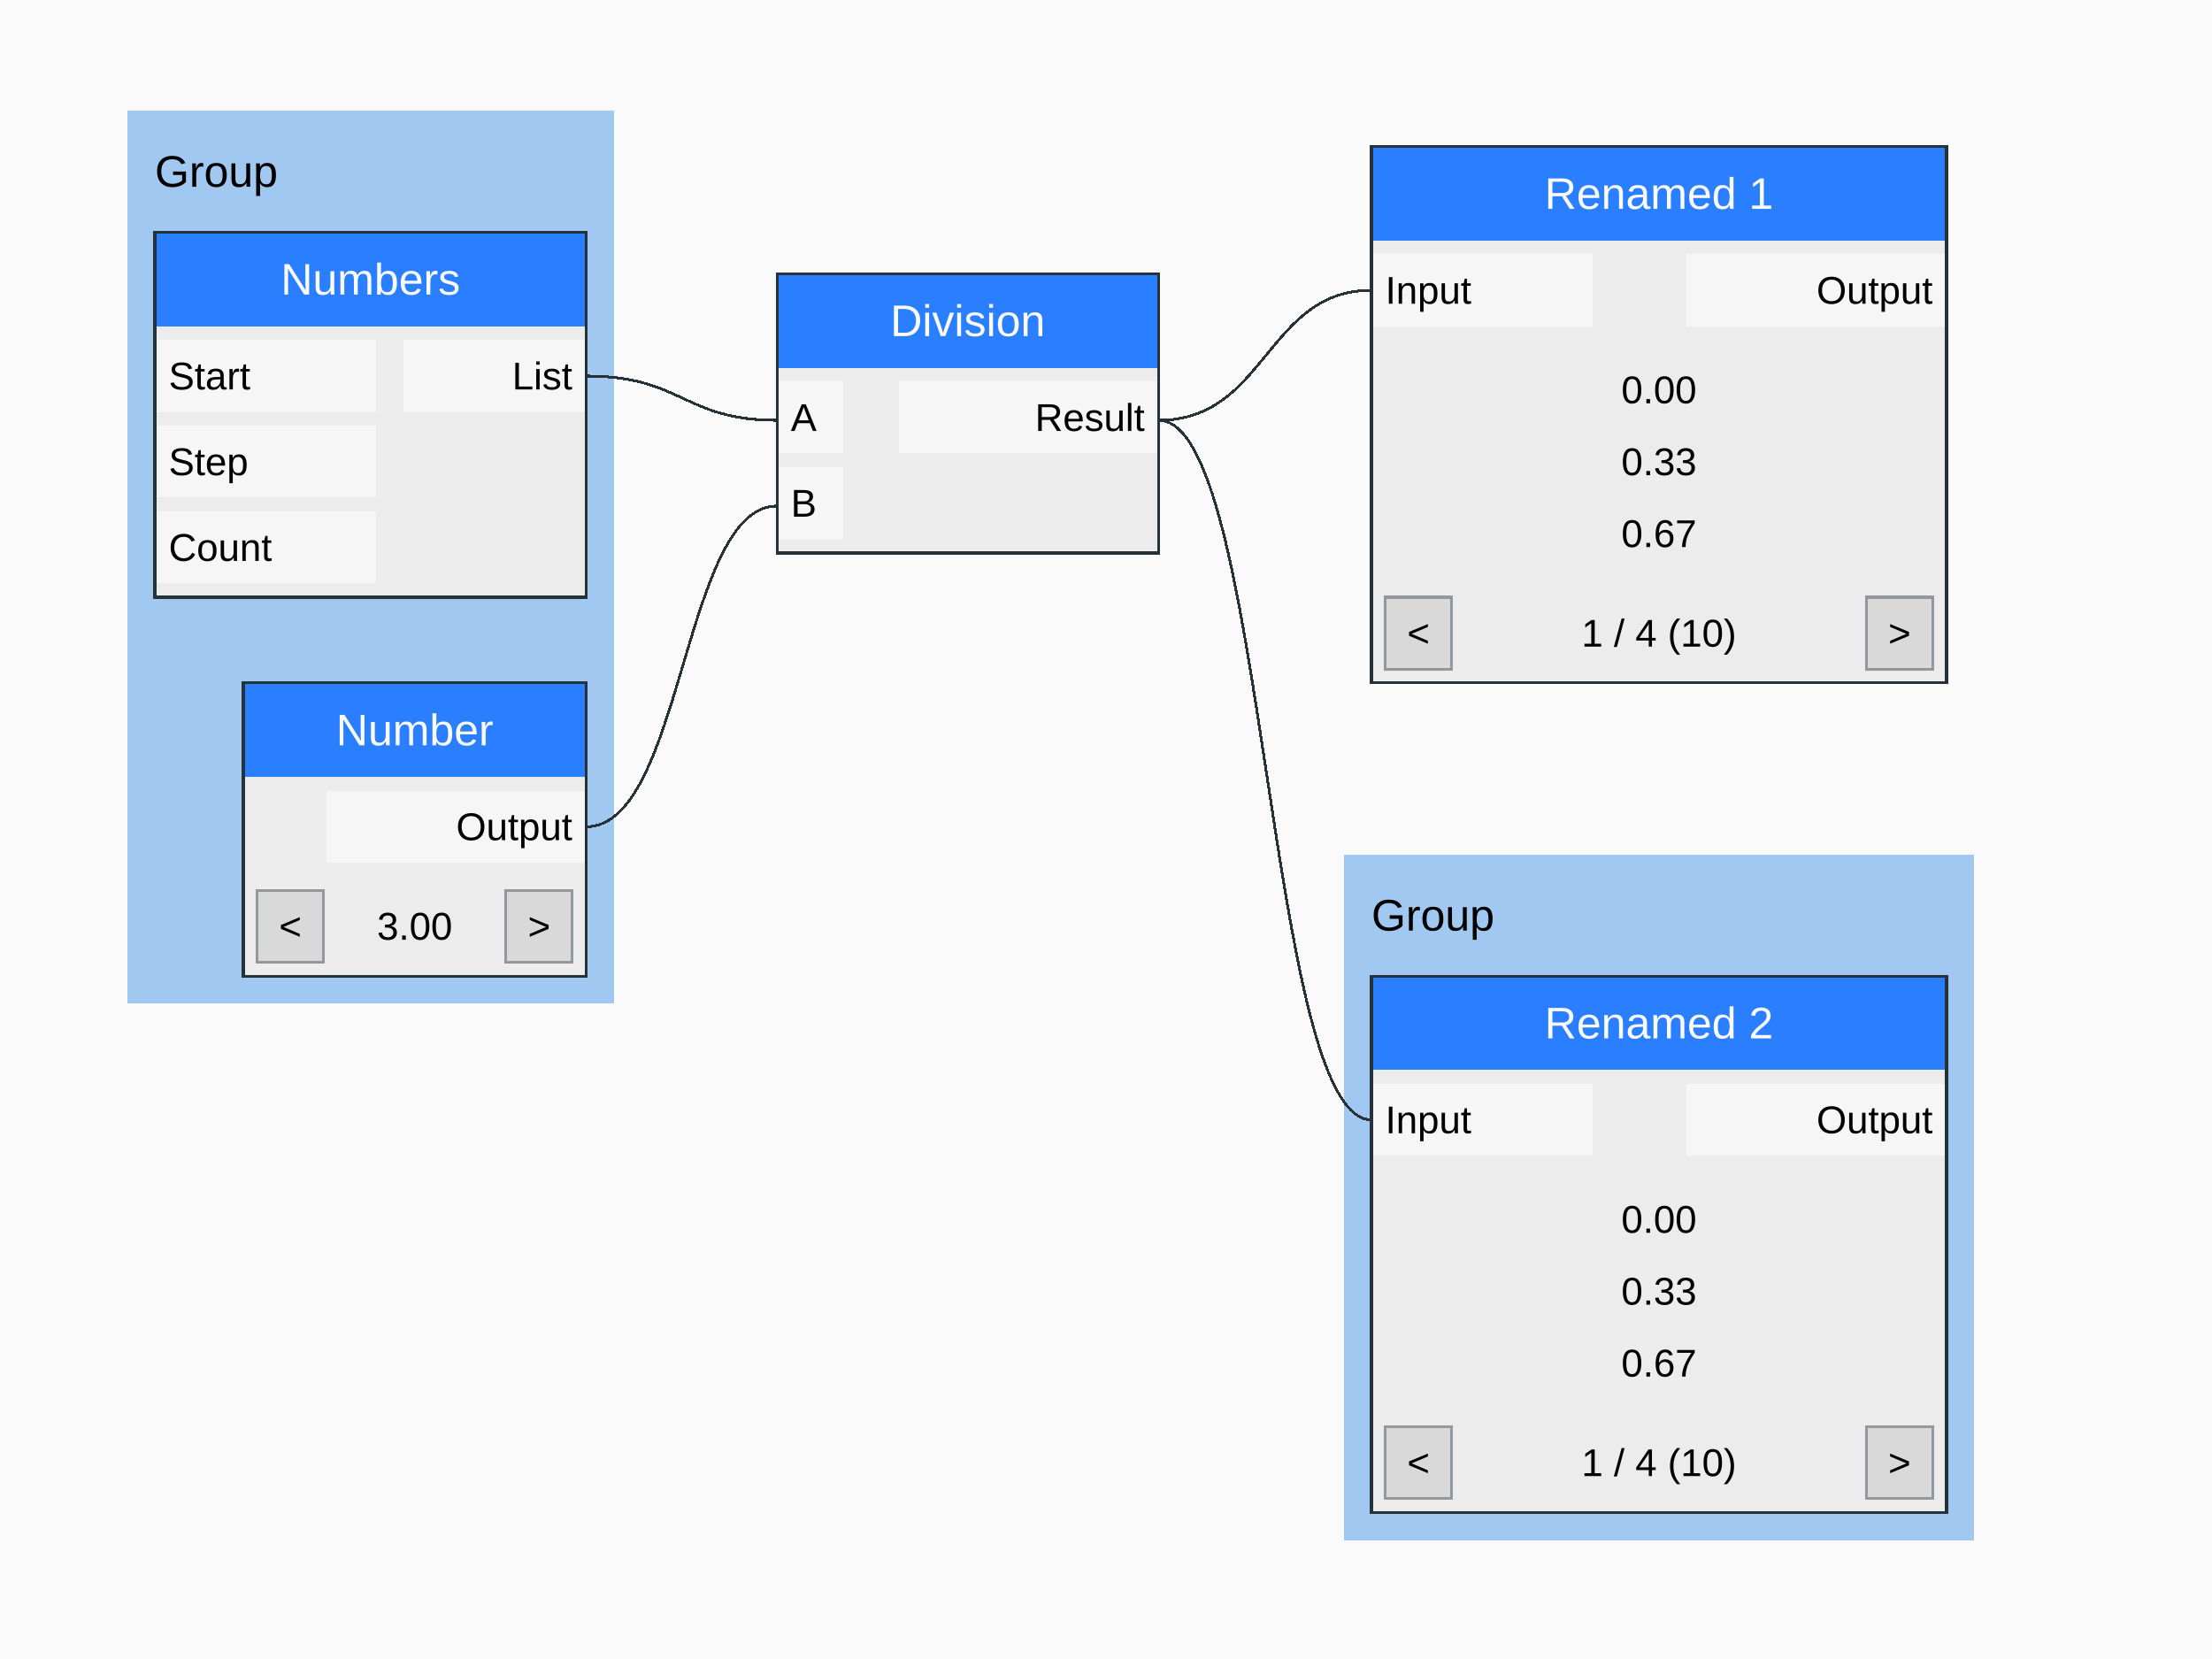
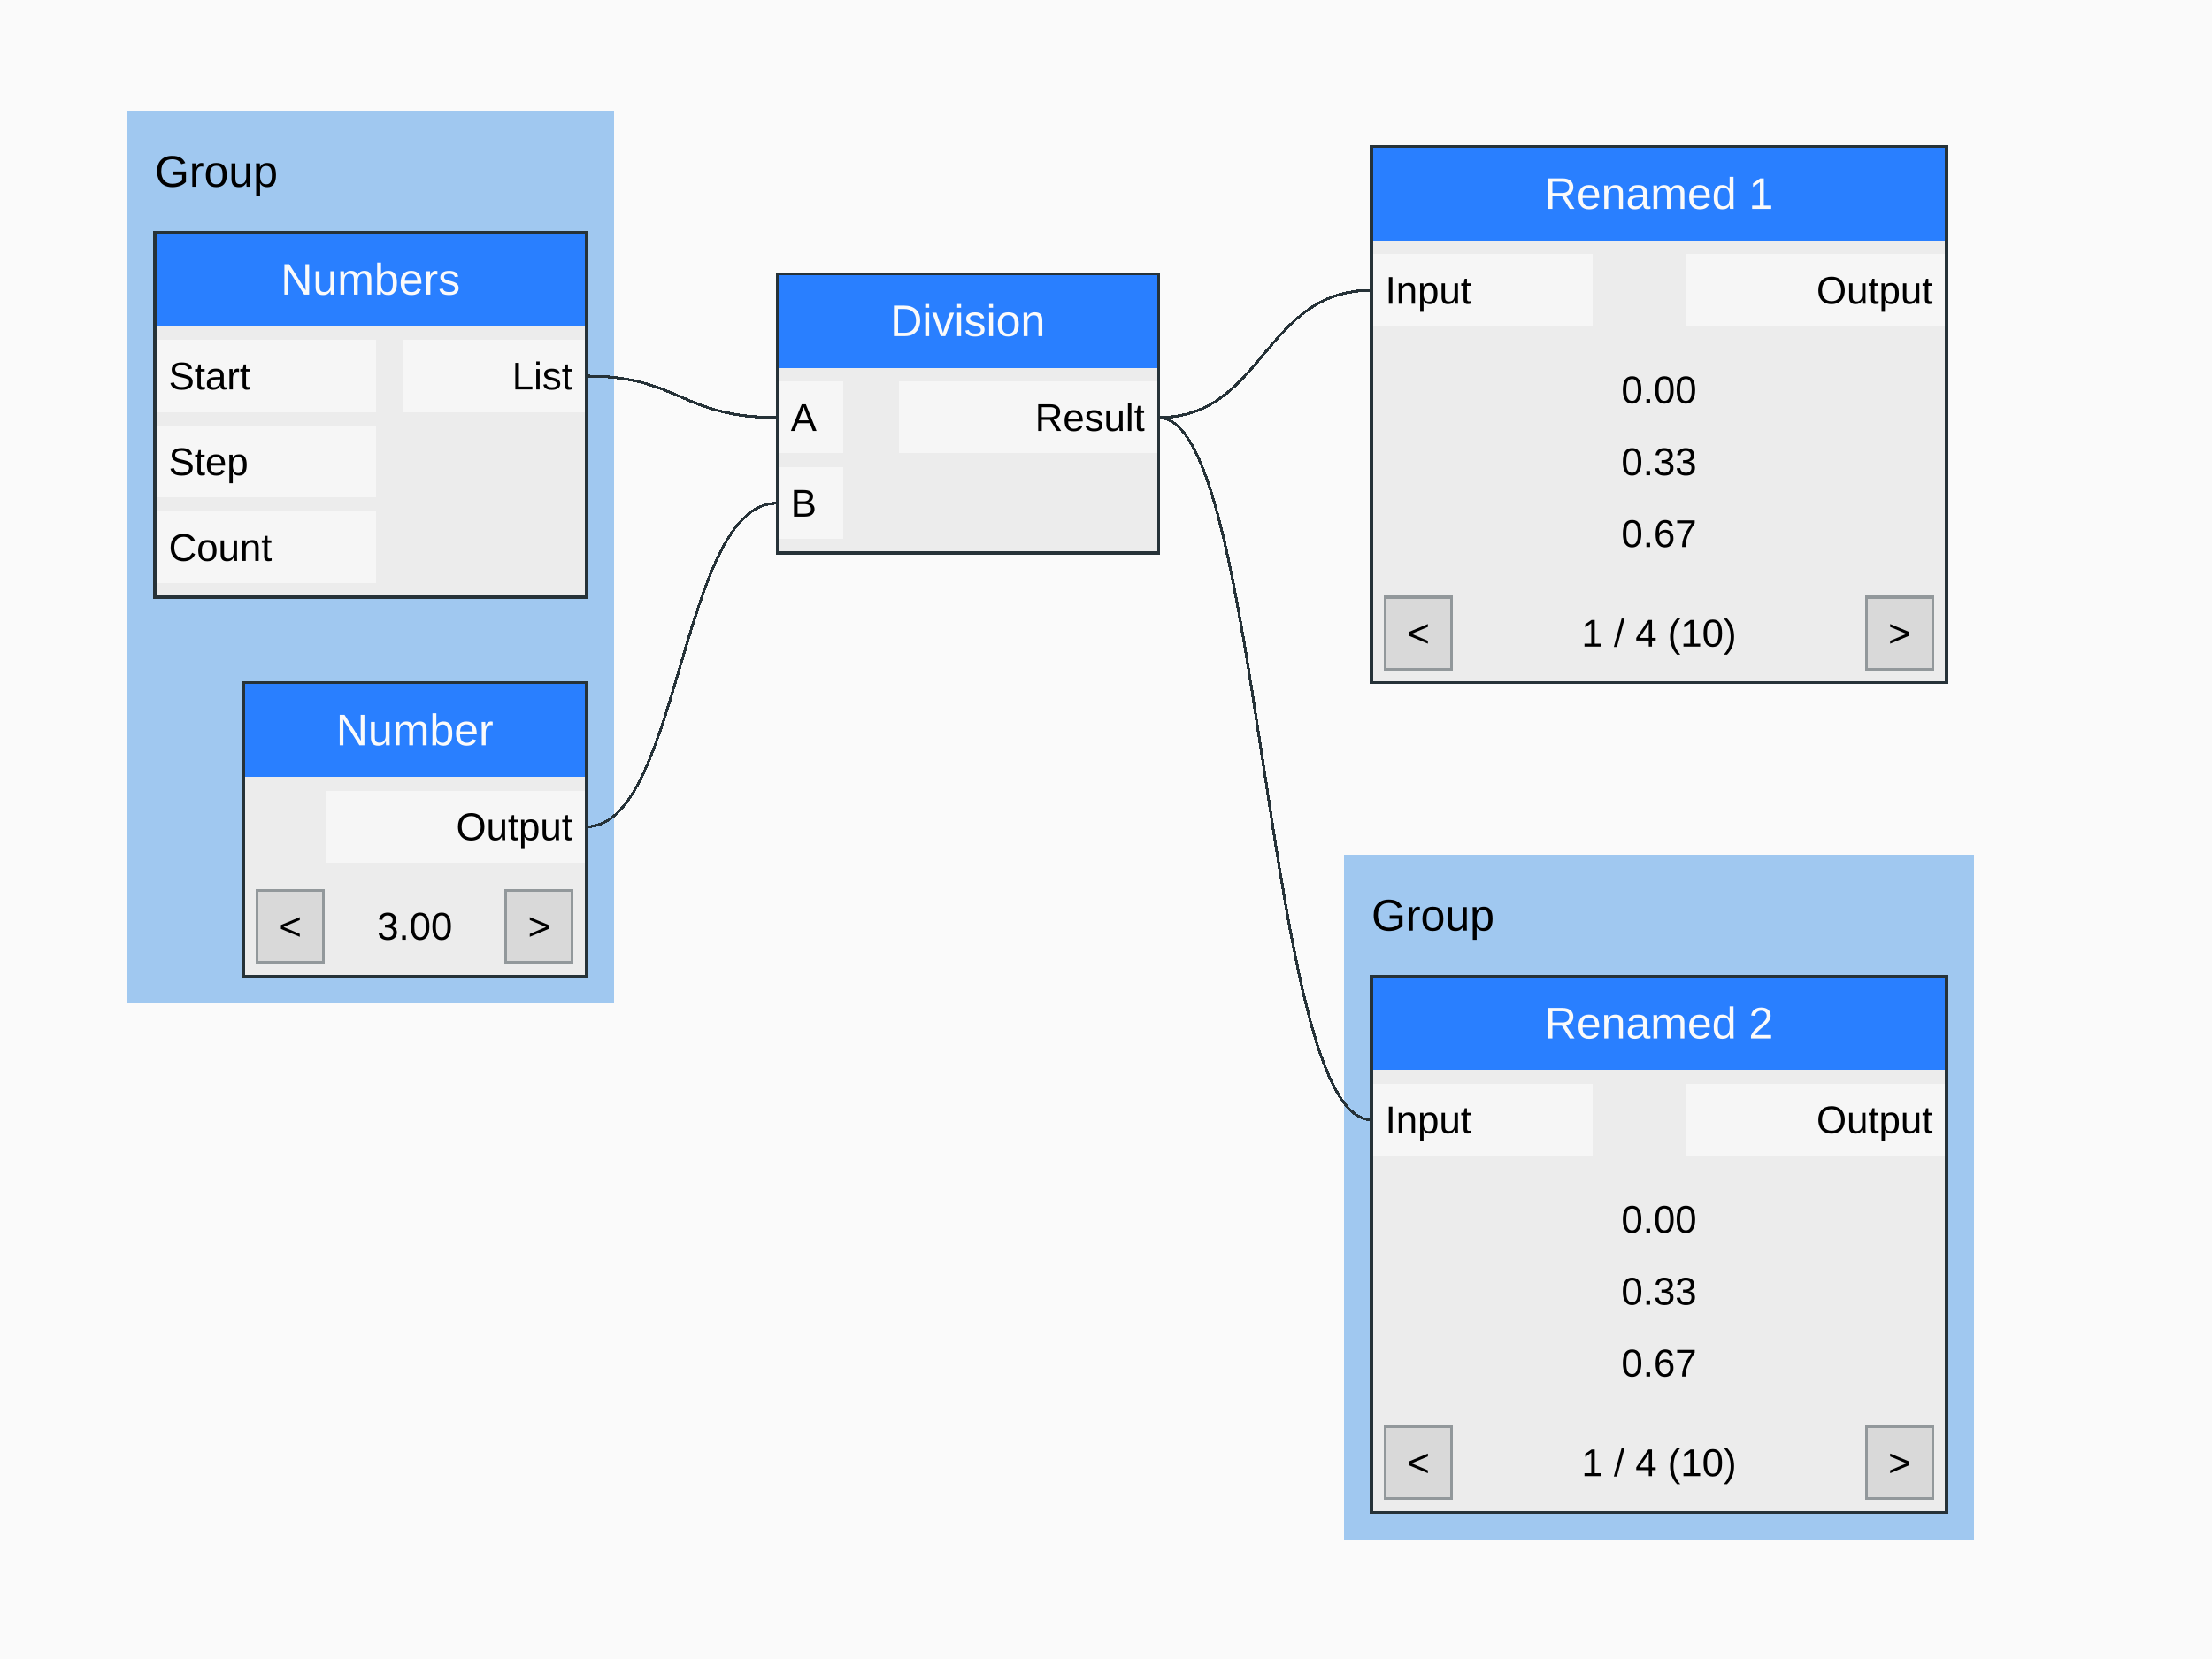
<svg xmlns="http://www.w3.org/2000/svg" version="1.1" width="800" height="600" shape-rendering="crispEdges">
  <rect x="0" y="0" width="800" height="600" style="fill:rgb(250,250,250);" />
  <rect x="46" y="40" width="176" height="323" style="fill:rgb(160,200,240);" />
  <text x="56" y="62" dominant-baseline="central" text-anchor="start" style="fill:rgb(0,0,0);font-family:Arial;font-size:16px;">Group</text>
  <rect x="486" y="309" width="228" height="248" style="fill:rgb(160,200,240);" />
  <text x="496" y="331" dominant-baseline="central" text-anchor="start" style="fill:rgb(0,0,0);font-family:Arial;font-size:16px;">Group</text>
-   <path d="M212,136 C247,136 247,152 281,152" style="fill:none;stroke-width:1px;stroke:rgb(38,50,56);" />
-   <path d="M212,299 C247,299 247,183 281,183" style="fill:none;stroke-width:1px;stroke:rgb(38,50,56);" />
-   <path d="M419,152 C458,152 458,105 496,105" style="fill:none;stroke-width:1px;stroke:rgb(38,50,56);" />
-   <path d="M419,152 C458,152 458,405 496,405" style="fill:none;stroke-width:1px;stroke:rgb(38,50,56);" />
+   <path d="M212,136 C246,136 246,151 281,151" style="fill:none;stroke-width:1px;stroke:rgb(38,50,56);" />
+   <path d="M212,299 C246,299 246,182 281,182" style="fill:none;stroke-width:1px;stroke:rgb(38,50,56);" />
+   <path d="M419,151 C457,151 457,105 496,105" style="fill:none;stroke-width:1px;stroke:rgb(38,50,56);" />
+   <path d="M419,151 C457,151 457,405 496,405" style="fill:none;stroke-width:1px;stroke:rgb(38,50,56);" />
  <rect x="56" y="84" width="156" height="34" style="fill:rgb(41,127,255);" />
  <text x="134" y="101" dominant-baseline="central" text-anchor="middle" style="fill:rgb(250,250,250);font-family:Arial;font-size:16px;">Numbers</text>
  <rect x="56" y="118" width="156" height="98" style="fill:rgb(236,236,236);" />
  <rect x="56" y="123" width="80" height="26" style="fill:rgb(246,246,246);" />
  <text x="61" y="136" dominant-baseline="central" text-anchor="start" style="fill:rgb(0,0,0);font-family:Arial;font-size:14px;">Start</text>
  <rect x="56" y="154" width="80" height="26" style="fill:rgb(246,246,246);" />
  <text x="61" y="167" dominant-baseline="central" text-anchor="start" style="fill:rgb(0,0,0);font-family:Arial;font-size:14px;">Step</text>
  <rect x="56" y="185" width="80" height="26" style="fill:rgb(246,246,246);" />
  <text x="61" y="198" dominant-baseline="central" text-anchor="start" style="fill:rgb(0,0,0);font-family:Arial;font-size:14px;">Count</text>
  <rect x="146" y="123" width="66" height="26" style="fill:rgb(246,246,246);" />
  <text x="207" y="136" dominant-baseline="central" text-anchor="end" style="fill:rgb(0,0,0);font-family:Arial;font-size:14px;">List</text>
  <rect x="56" y="84" width="156" height="132" style="fill:none;stroke-width:1px;stroke:rgb(38,50,56);" />
  <rect x="88" y="247" width="124" height="34" style="fill:rgb(41,127,255);" />
  <text x="150" y="264" dominant-baseline="central" text-anchor="middle" style="fill:rgb(250,250,250);font-family:Arial;font-size:16px;">Number</text>
  <rect x="88" y="281" width="124" height="36" style="fill:rgb(236,236,236);" />
  <rect x="118" y="286" width="94" height="26" style="fill:rgb(246,246,246);" />
  <text x="207" y="299" dominant-baseline="central" text-anchor="end" style="fill:rgb(0,0,0);font-family:Arial;font-size:14px;">Output</text>
  <rect x="88" y="317" width="124" height="36" style="fill:rgb(236,236,236);" />
  <text x="150" y="335" dominant-baseline="central" text-anchor="middle" style="fill:rgb(0,0,0);font-family:Arial;font-size:14px;">3.00</text>
  <rect x="93" y="322" width="24" height="26" style="fill:rgb(217,217,217);" />
  <text x="105" y="335" dominant-baseline="central" text-anchor="middle" style="fill:rgb(0,0,0);font-family:Arial;font-size:14px;">&lt;</text>
  <rect x="93" y="322" width="24" height="26" style="fill:none;stroke-width:1px;stroke:rgb(146,152,155);" />
  <rect x="183" y="322" width="24" height="26" style="fill:rgb(217,217,217);" />
  <text x="195" y="335" dominant-baseline="central" text-anchor="middle" style="fill:rgb(0,0,0);font-family:Arial;font-size:14px;">&gt;</text>
  <rect x="183" y="322" width="24" height="26" style="fill:none;stroke-width:1px;stroke:rgb(146,152,155);" />
  <rect x="88" y="247" width="124" height="106" style="fill:none;stroke-width:1px;stroke:rgb(38,50,56);" />
  <rect x="281" y="99" width="138" height="34" style="fill:rgb(41,127,255);" />
  <text x="350" y="116" dominant-baseline="central" text-anchor="middle" style="fill:rgb(250,250,250);font-family:Arial;font-size:16px;">Division</text>
  <rect x="281" y="133" width="138" height="67" style="fill:rgb(236,236,236);" />
  <rect x="281" y="138" width="24" height="26" style="fill:rgb(246,246,246);" />
  <text x="286" y="151" dominant-baseline="central" text-anchor="start" style="fill:rgb(0,0,0);font-family:Arial;font-size:14px;">A</text>
  <rect x="281" y="169" width="24" height="26" style="fill:rgb(246,246,246);" />
  <text x="286" y="182" dominant-baseline="central" text-anchor="start" style="fill:rgb(0,0,0);font-family:Arial;font-size:14px;">B</text>
  <rect x="325" y="138" width="94" height="26" style="fill:rgb(246,246,246);" />
  <text x="414" y="151" dominant-baseline="central" text-anchor="end" style="fill:rgb(0,0,0);font-family:Arial;font-size:14px;">Result</text>
  <rect x="281" y="99" width="138" height="101" style="fill:none;stroke-width:1px;stroke:rgb(38,50,56);" />
  <rect x="496" y="53" width="208" height="34" style="fill:rgb(41,127,255);" />
  <text x="600" y="70" dominant-baseline="central" text-anchor="middle" style="fill:rgb(250,250,250);font-family:Arial;font-size:16px;">Renamed 1</text>
  <rect x="496" y="87" width="208" height="36" style="fill:rgb(236,236,236);" />
  <rect x="496" y="92" width="80" height="26" style="fill:rgb(246,246,246);" />
  <text x="501" y="105" dominant-baseline="central" text-anchor="start" style="fill:rgb(0,0,0);font-family:Arial;font-size:14px;">Input</text>
  <rect x="610" y="92" width="94" height="26" style="fill:rgb(246,246,246);" />
  <text x="699" y="105" dominant-baseline="central" text-anchor="end" style="fill:rgb(0,0,0);font-family:Arial;font-size:14px;">Output</text>
  <rect x="496" y="123" width="208" height="88" style="fill:rgb(236,236,236);" />
  <text x="600" y="141" dominant-baseline="central" text-anchor="middle" style="fill:rgb(0,0,0);font-family:Arial;font-size:14px;">0.00</text>
  <text x="600" y="167" dominant-baseline="central" text-anchor="middle" style="fill:rgb(0,0,0);font-family:Arial;font-size:14px;">0.33</text>
  <text x="600" y="193" dominant-baseline="central" text-anchor="middle" style="fill:rgb(0,0,0);font-family:Arial;font-size:14px;">0.67</text>
  <rect x="496" y="211" width="208" height="36" style="fill:rgb(236,236,236);" />
  <text x="600" y="229" dominant-baseline="central" text-anchor="middle" style="fill:rgb(0,0,0);font-family:Arial;font-size:14px;">1 / 4 (10)</text>
  <rect x="501" y="216" width="24" height="26" style="fill:rgb(217,217,217);" />
  <text x="513" y="229" dominant-baseline="central" text-anchor="middle" style="fill:rgb(0,0,0);font-family:Arial;font-size:14px;">&lt;</text>
  <rect x="501" y="216" width="24" height="26" style="fill:none;stroke-width:1px;stroke:rgb(146,152,155);" />
  <rect x="675" y="216" width="24" height="26" style="fill:rgb(217,217,217);" />
  <text x="687" y="229" dominant-baseline="central" text-anchor="middle" style="fill:rgb(0,0,0);font-family:Arial;font-size:14px;">&gt;</text>
  <rect x="675" y="216" width="24" height="26" style="fill:none;stroke-width:1px;stroke:rgb(146,152,155);" />
  <rect x="496" y="53" width="208" height="194" style="fill:none;stroke-width:1px;stroke:rgb(38,50,56);" />
  <rect x="496" y="353" width="208" height="34" style="fill:rgb(41,127,255);" />
  <text x="600" y="370" dominant-baseline="central" text-anchor="middle" style="fill:rgb(250,250,250);font-family:Arial;font-size:16px;">Renamed 2</text>
  <rect x="496" y="387" width="208" height="36" style="fill:rgb(236,236,236);" />
  <rect x="496" y="392" width="80" height="26" style="fill:rgb(246,246,246);" />
  <text x="501" y="405" dominant-baseline="central" text-anchor="start" style="fill:rgb(0,0,0);font-family:Arial;font-size:14px;">Input</text>
  <rect x="610" y="392" width="94" height="26" style="fill:rgb(246,246,246);" />
  <text x="699" y="405" dominant-baseline="central" text-anchor="end" style="fill:rgb(0,0,0);font-family:Arial;font-size:14px;">Output</text>
  <rect x="496" y="423" width="208" height="88" style="fill:rgb(236,236,236);" />
  <text x="600" y="441" dominant-baseline="central" text-anchor="middle" style="fill:rgb(0,0,0);font-family:Arial;font-size:14px;">0.00</text>
  <text x="600" y="467" dominant-baseline="central" text-anchor="middle" style="fill:rgb(0,0,0);font-family:Arial;font-size:14px;">0.33</text>
  <text x="600" y="493" dominant-baseline="central" text-anchor="middle" style="fill:rgb(0,0,0);font-family:Arial;font-size:14px;">0.67</text>
  <rect x="496" y="511" width="208" height="36" style="fill:rgb(236,236,236);" />
  <text x="600" y="529" dominant-baseline="central" text-anchor="middle" style="fill:rgb(0,0,0);font-family:Arial;font-size:14px;">1 / 4 (10)</text>
  <rect x="501" y="516" width="24" height="26" style="fill:rgb(217,217,217);" />
  <text x="513" y="529" dominant-baseline="central" text-anchor="middle" style="fill:rgb(0,0,0);font-family:Arial;font-size:14px;">&lt;</text>
  <rect x="501" y="516" width="24" height="26" style="fill:none;stroke-width:1px;stroke:rgb(146,152,155);" />
  <rect x="675" y="516" width="24" height="26" style="fill:rgb(217,217,217);" />
  <text x="687" y="529" dominant-baseline="central" text-anchor="middle" style="fill:rgb(0,0,0);font-family:Arial;font-size:14px;">&gt;</text>
  <rect x="675" y="516" width="24" height="26" style="fill:none;stroke-width:1px;stroke:rgb(146,152,155);" />
  <rect x="496" y="353" width="208" height="194" style="fill:none;stroke-width:1px;stroke:rgb(38,50,56);" />
</svg>
